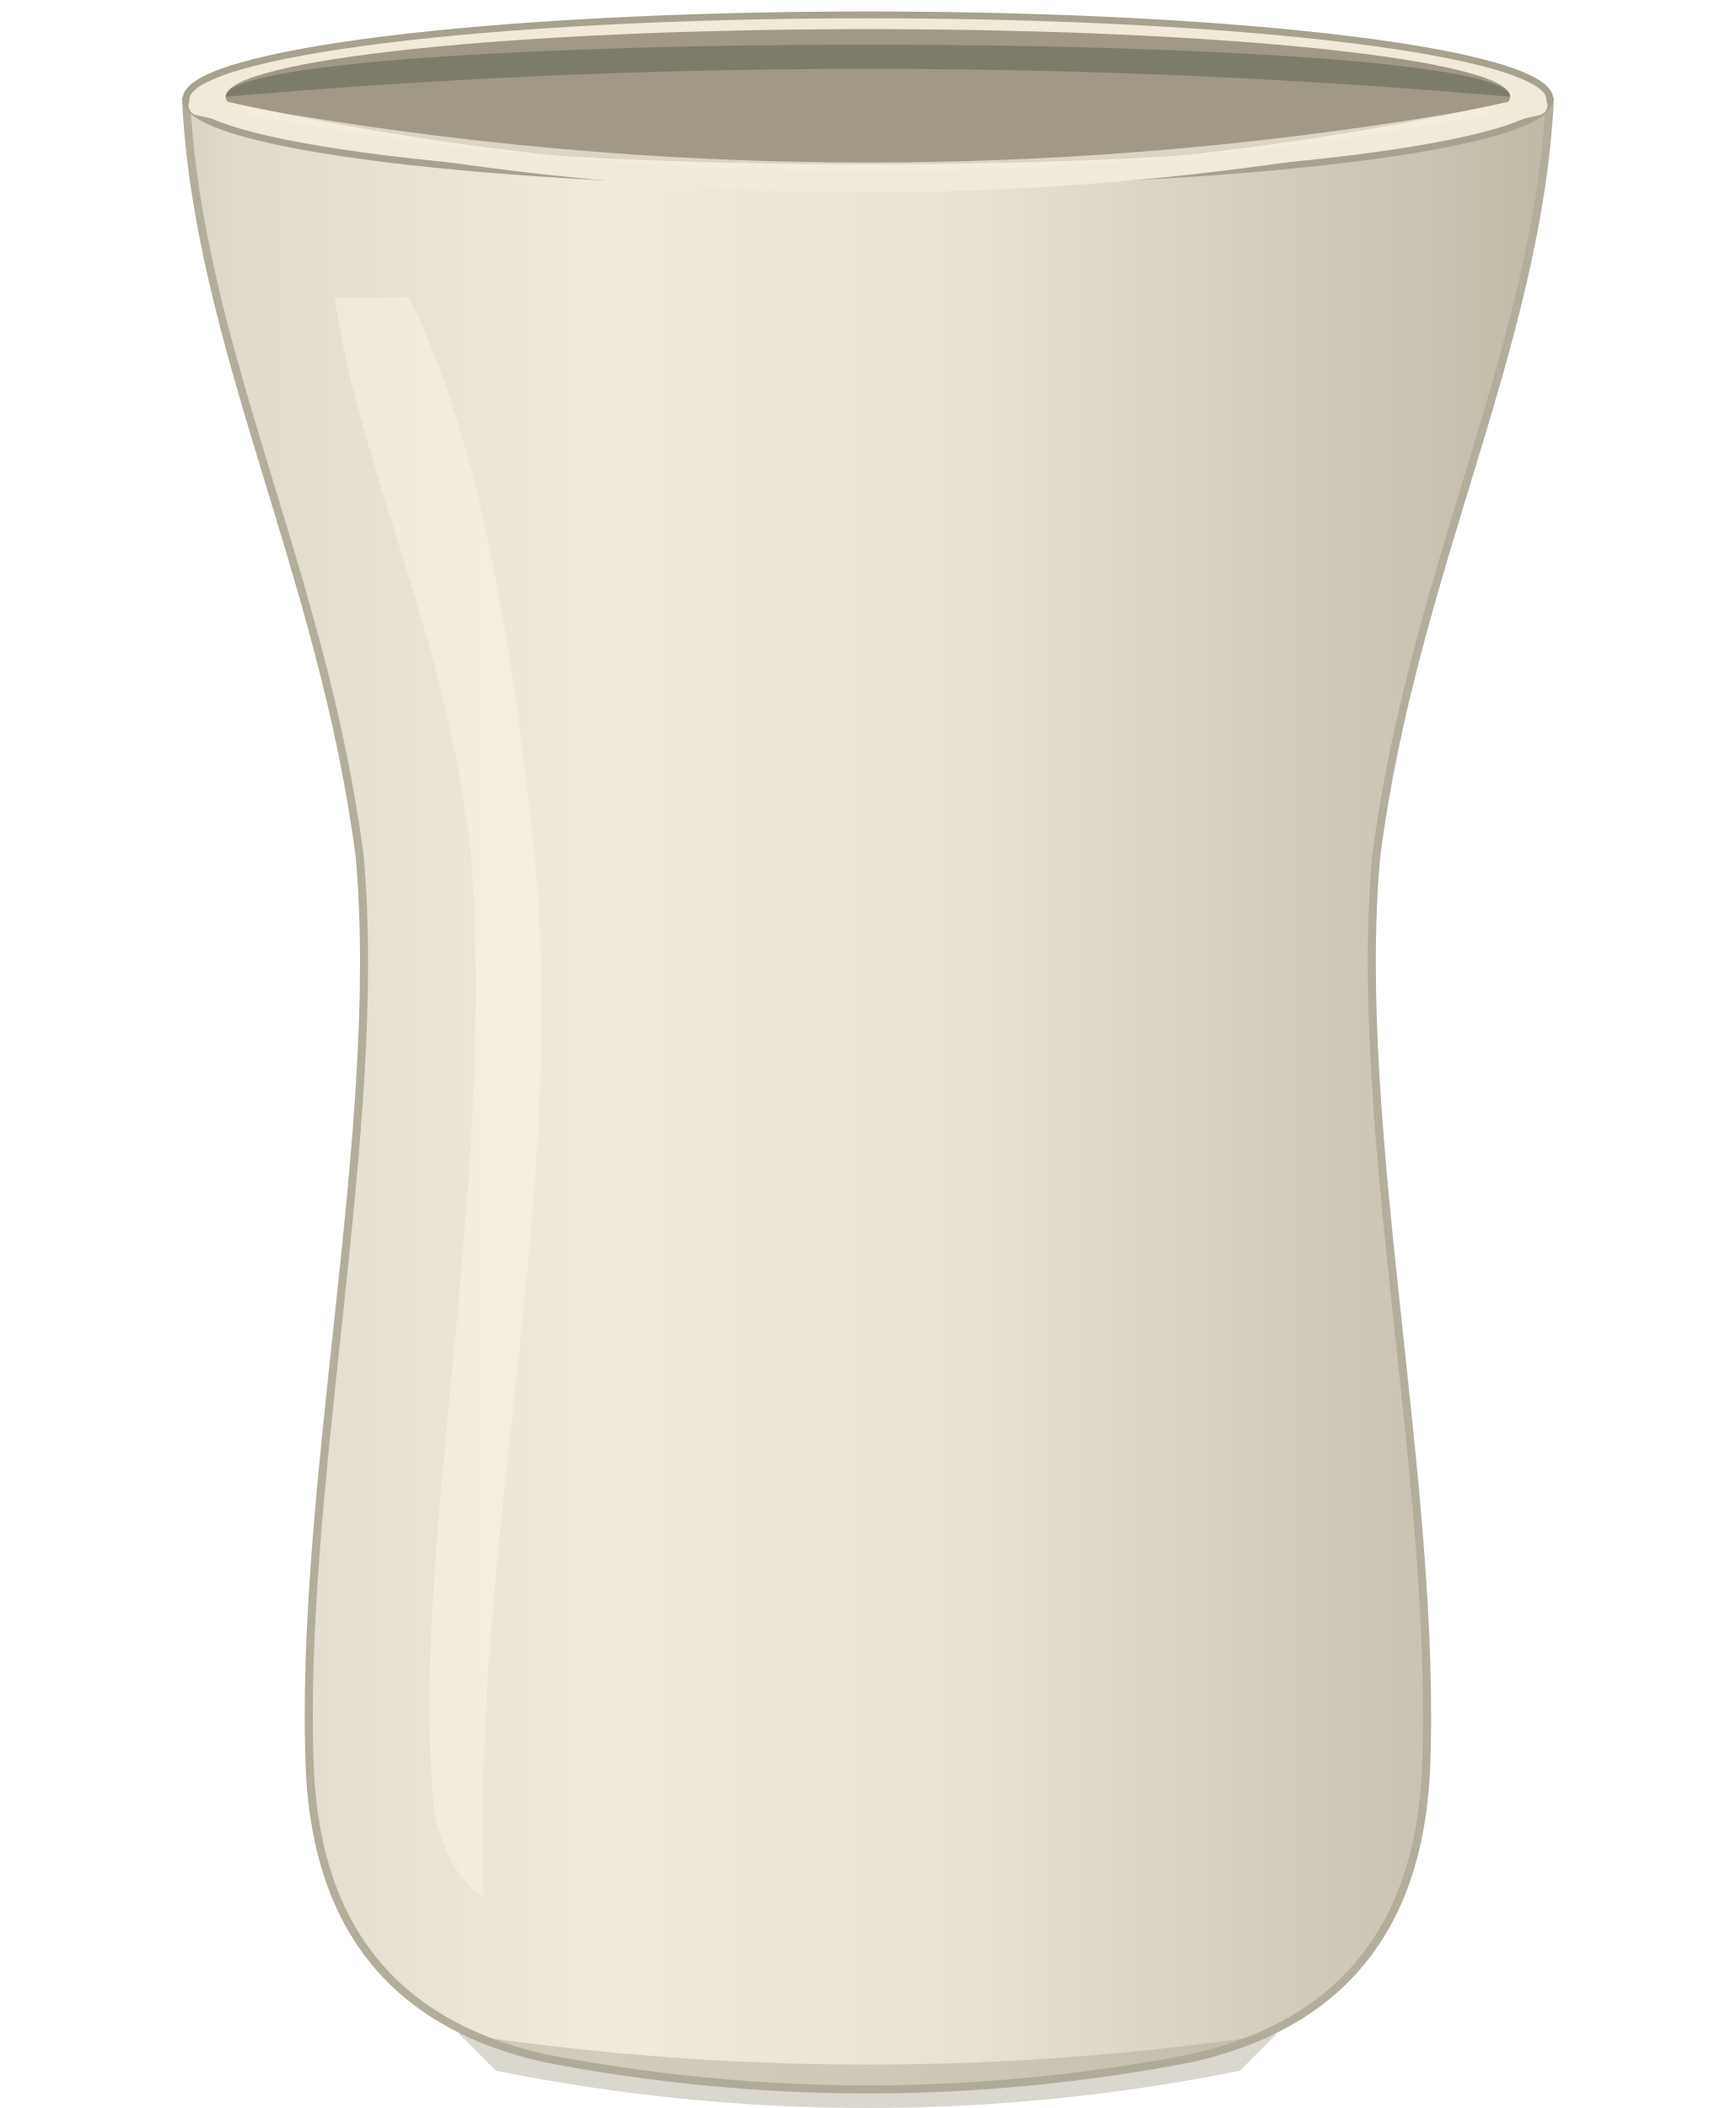
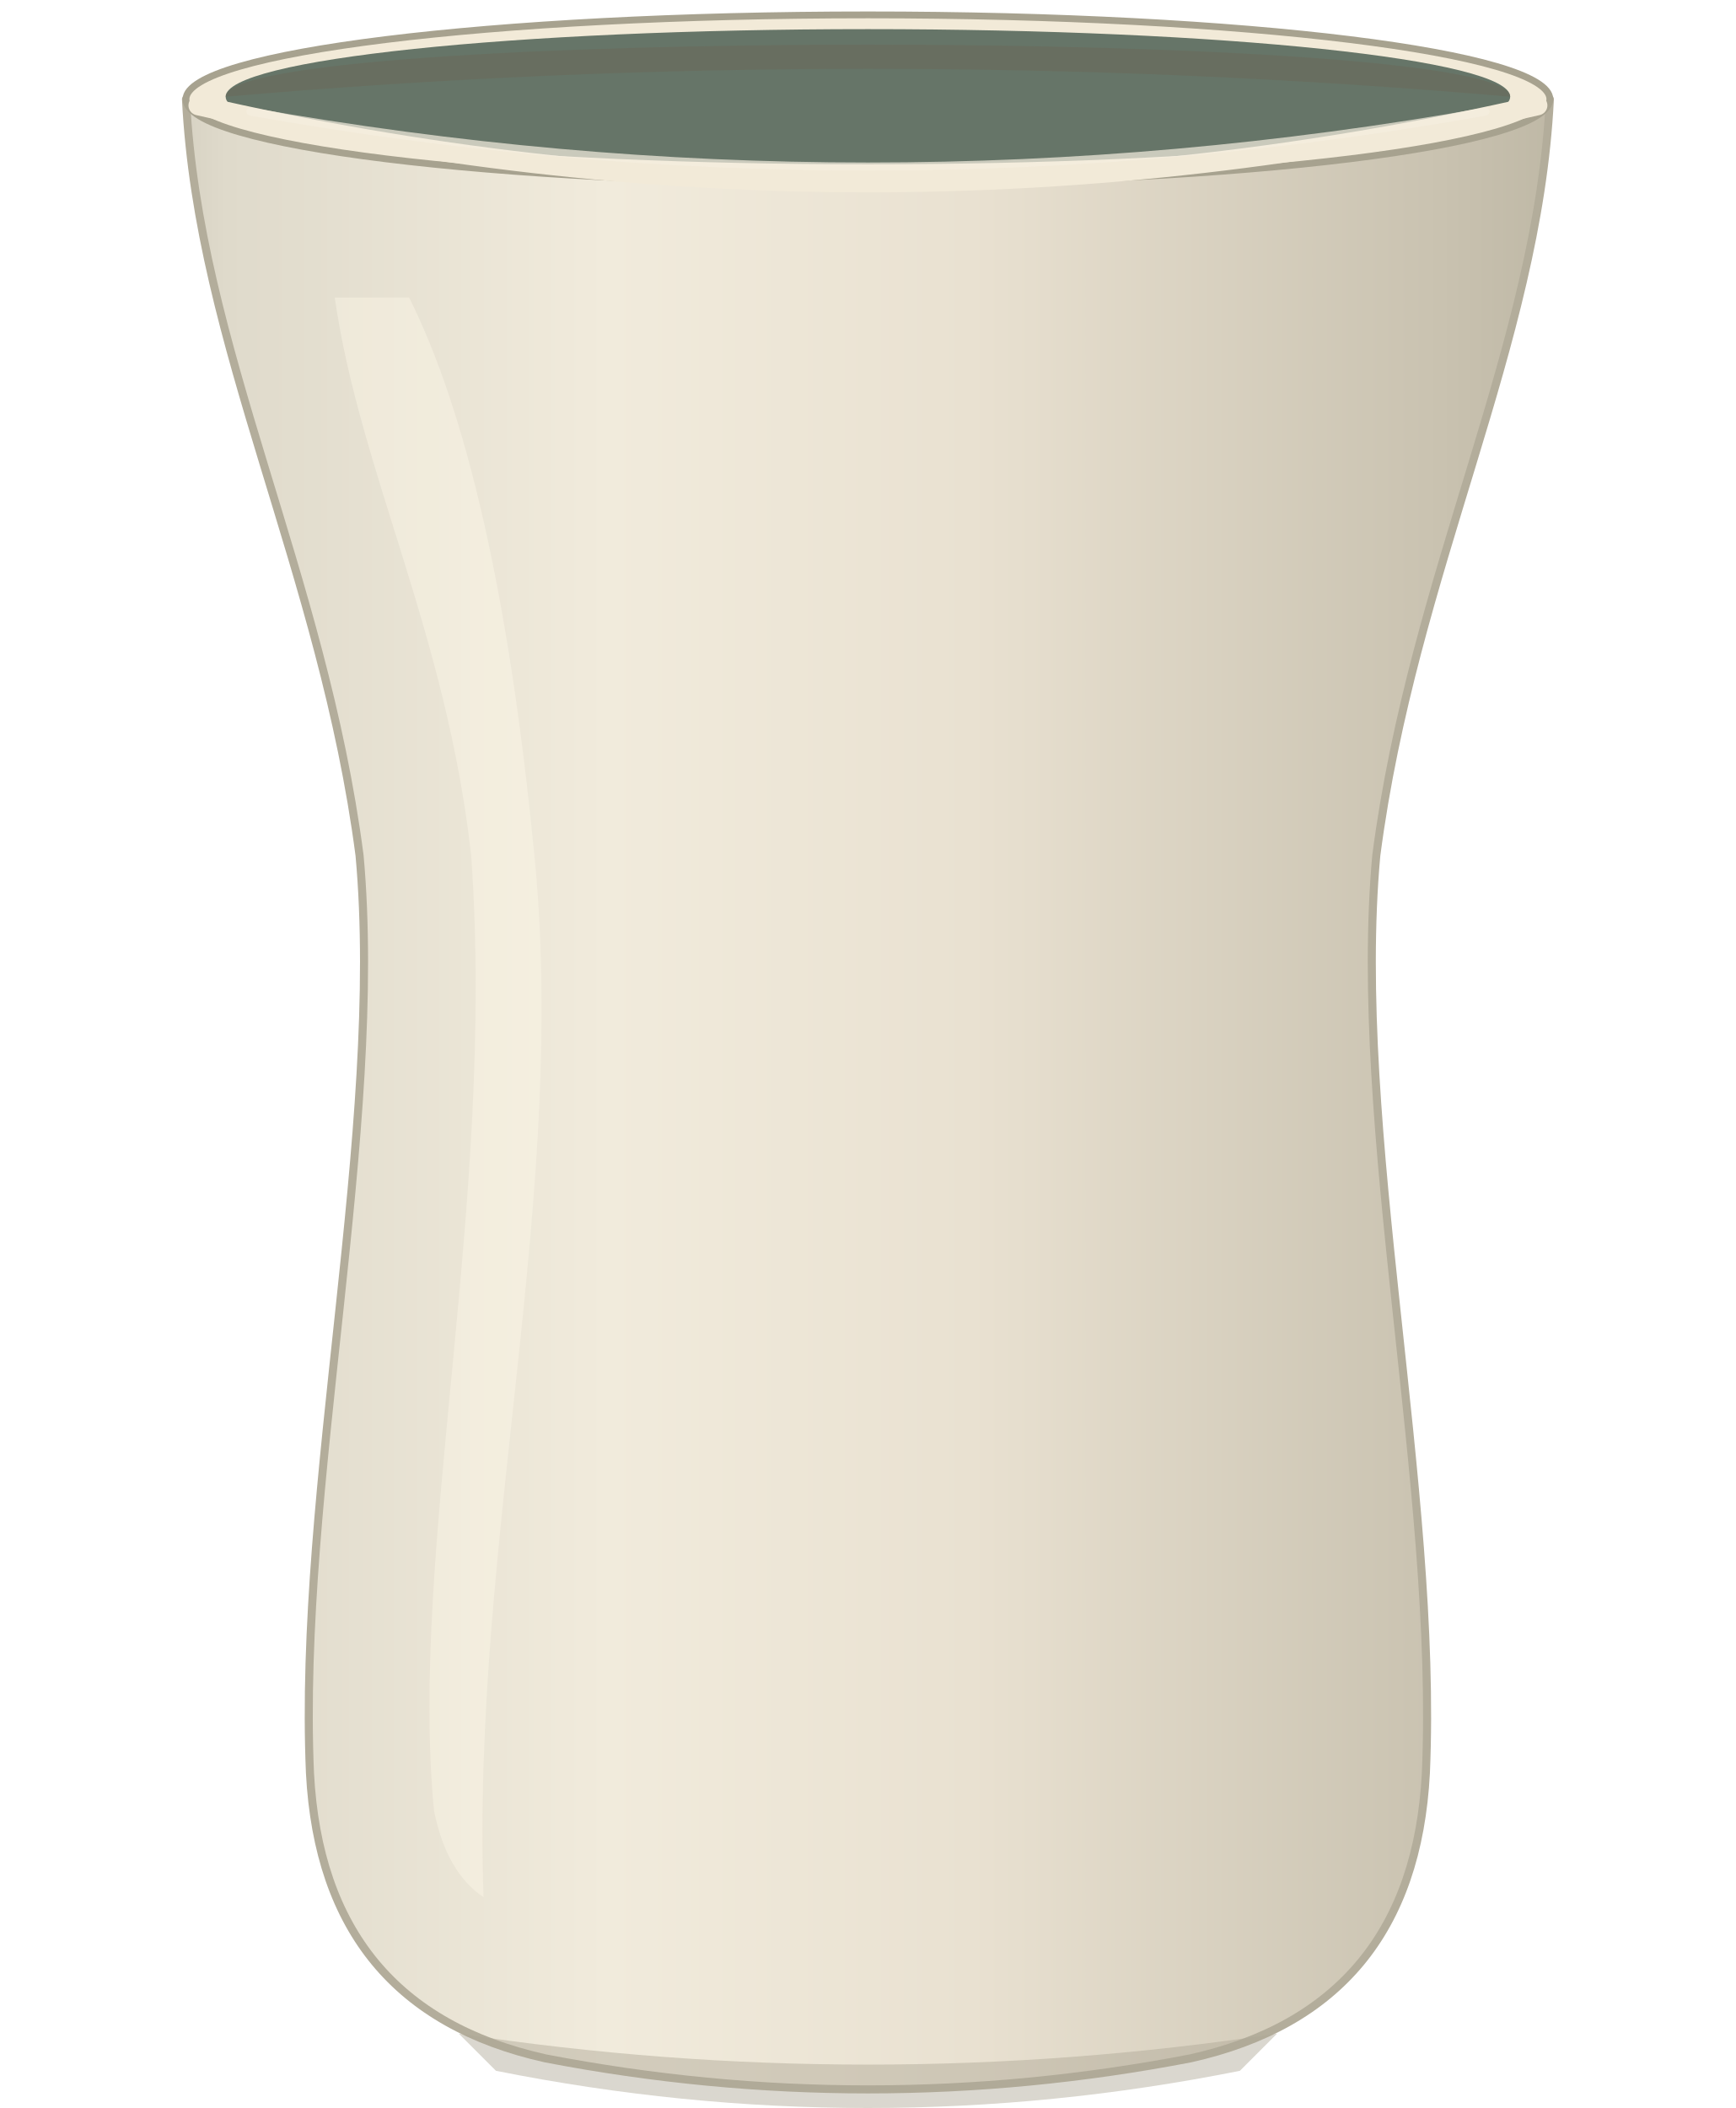
<svg xmlns="http://www.w3.org/2000/svg" width="140" height="170" viewBox="0 0 140 170">
  <defs>
    <linearGradient id="ivory" gradientUnits="userSpaceOnUse" x1="0" y1="0" x2="140" y2="0">
      <stop offset="0" stop-color="#b6b2a2" />
      <stop offset="0.13" stop-color="#dfdacb" />
      <stop offset="0.35" stop-color="#f1ebdc" />
      <stop offset="0.56" stop-color="#e9e1d1" />
      <stop offset="0.83" stop-color="#c9c2b0" />
      <stop offset="1" stop-color="#afa996" />
    </linearGradient>
  </defs>
  <g stroke-linecap="round" stroke-linejoin="round">
    <path d="M15 8C16 28 26 46 29 69C31 91 24 120 25 143Q26 162 44 166Q70 171 96 166Q114 162 115 143C116 120 109 91 111 69C114 46 124 28 125 8Z" fill="url(#ivory)" stroke="#b3ad9b" stroke-width="0.65" />
    <path d="M27 24C29 38 36 51 38 69C40 97 33 125 35 146Q36 151 39 153C38 124 46 96 43 68Q40 38 33 24Z" fill="#fff9eb" stroke="none" stroke-width="0.6" opacity=".38" />
    <path d="M37 164Q70 169 103 164L100 167Q70 173 40 167Z" fill="#ada794" stroke="none" stroke-width="0.6" opacity=".45" />
    <ellipse cx="70" cy="8" rx="55" ry="6.8" fill="#f2ead8" stroke="#a7a28f" stroke-width="0.55" />
-     <ellipse cx="70" cy="7.8" rx="51.8" ry="5.45" fill="#a19985" stroke="none" stroke-width="0.6" />
+     <ellipse cx="70" cy="7.8" rx="51.8" ry="5.45" fill="#667568" stroke="none" stroke-width="0.6" />
    <path d="M18.2 7.8C18.2 2.2 121.8 2.2 121.8 7.8Q70 3.3 18.2 7.8Z" fill="#696b5b" stroke="none" stroke-width="0.6" opacity=".64" />
    <path d="M16 8.5Q70 20.92 124 8.5" fill="none" stroke="#f2ead8" stroke-width="1.6" />
    <path d="M20.2 9Q70 17.86 119.8 9" fill="none" stroke="#f5efe0" stroke-width="0.65" stroke-opacity=".7" />
  </g>
</svg>
